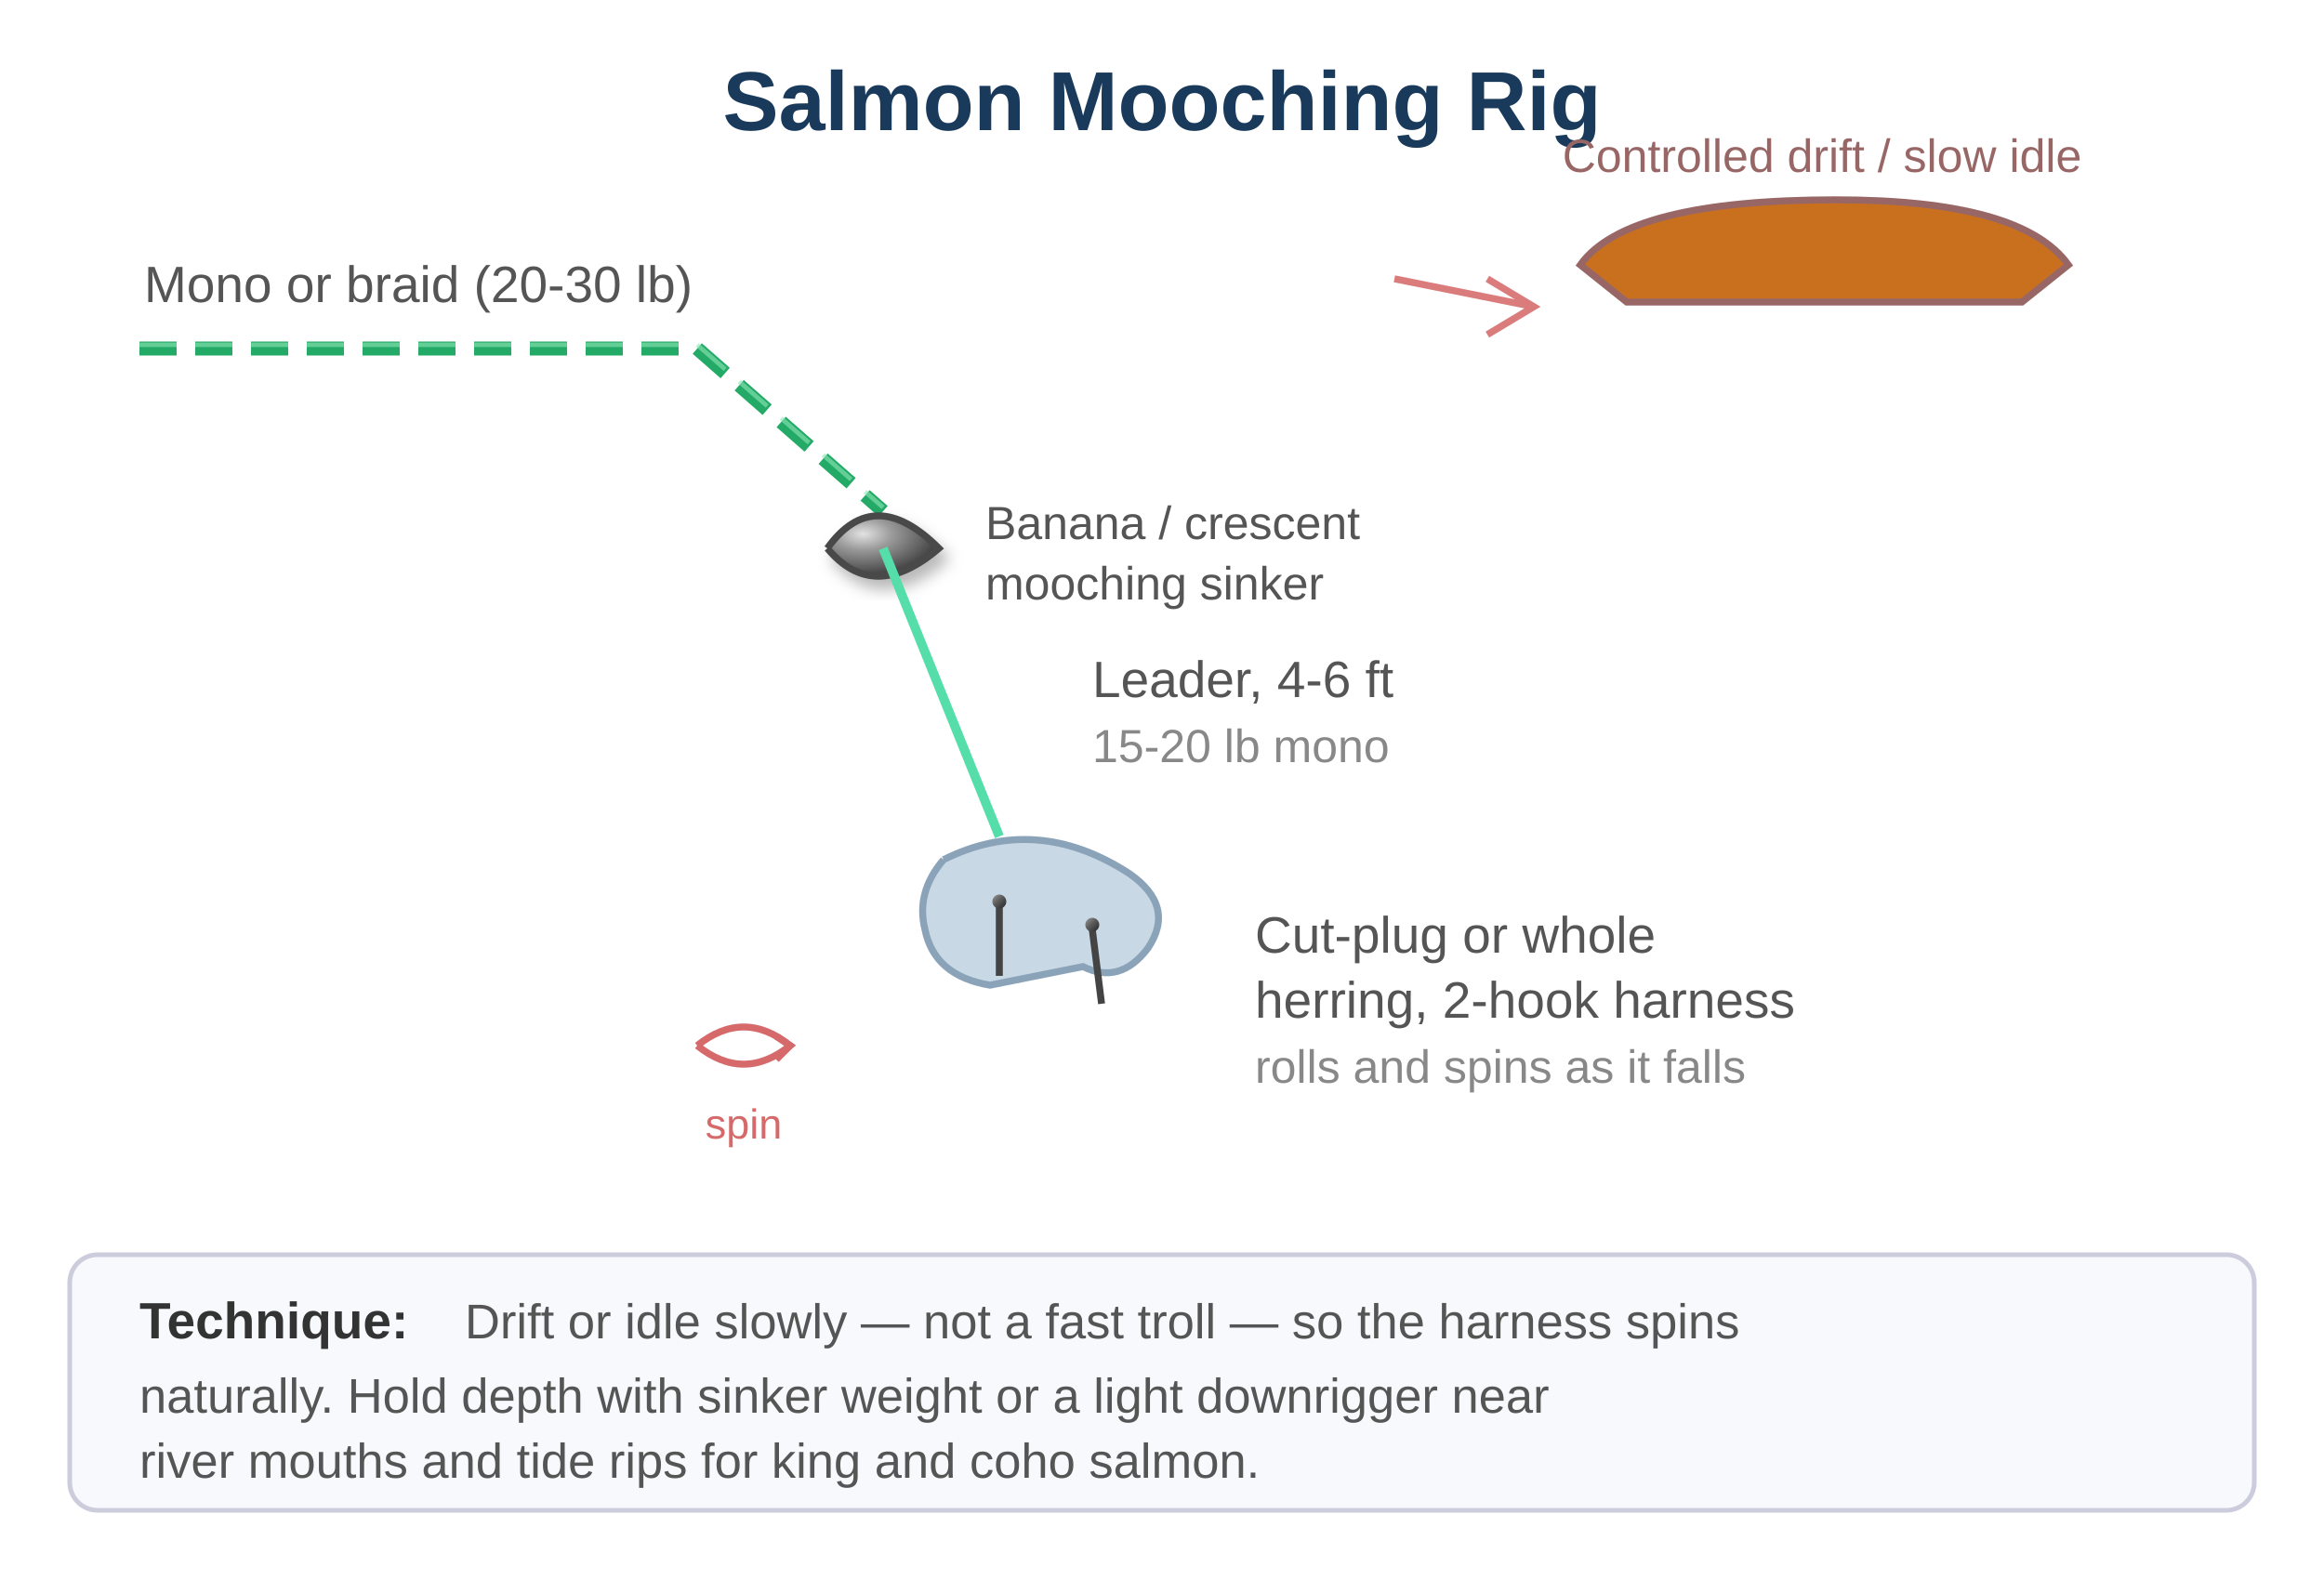
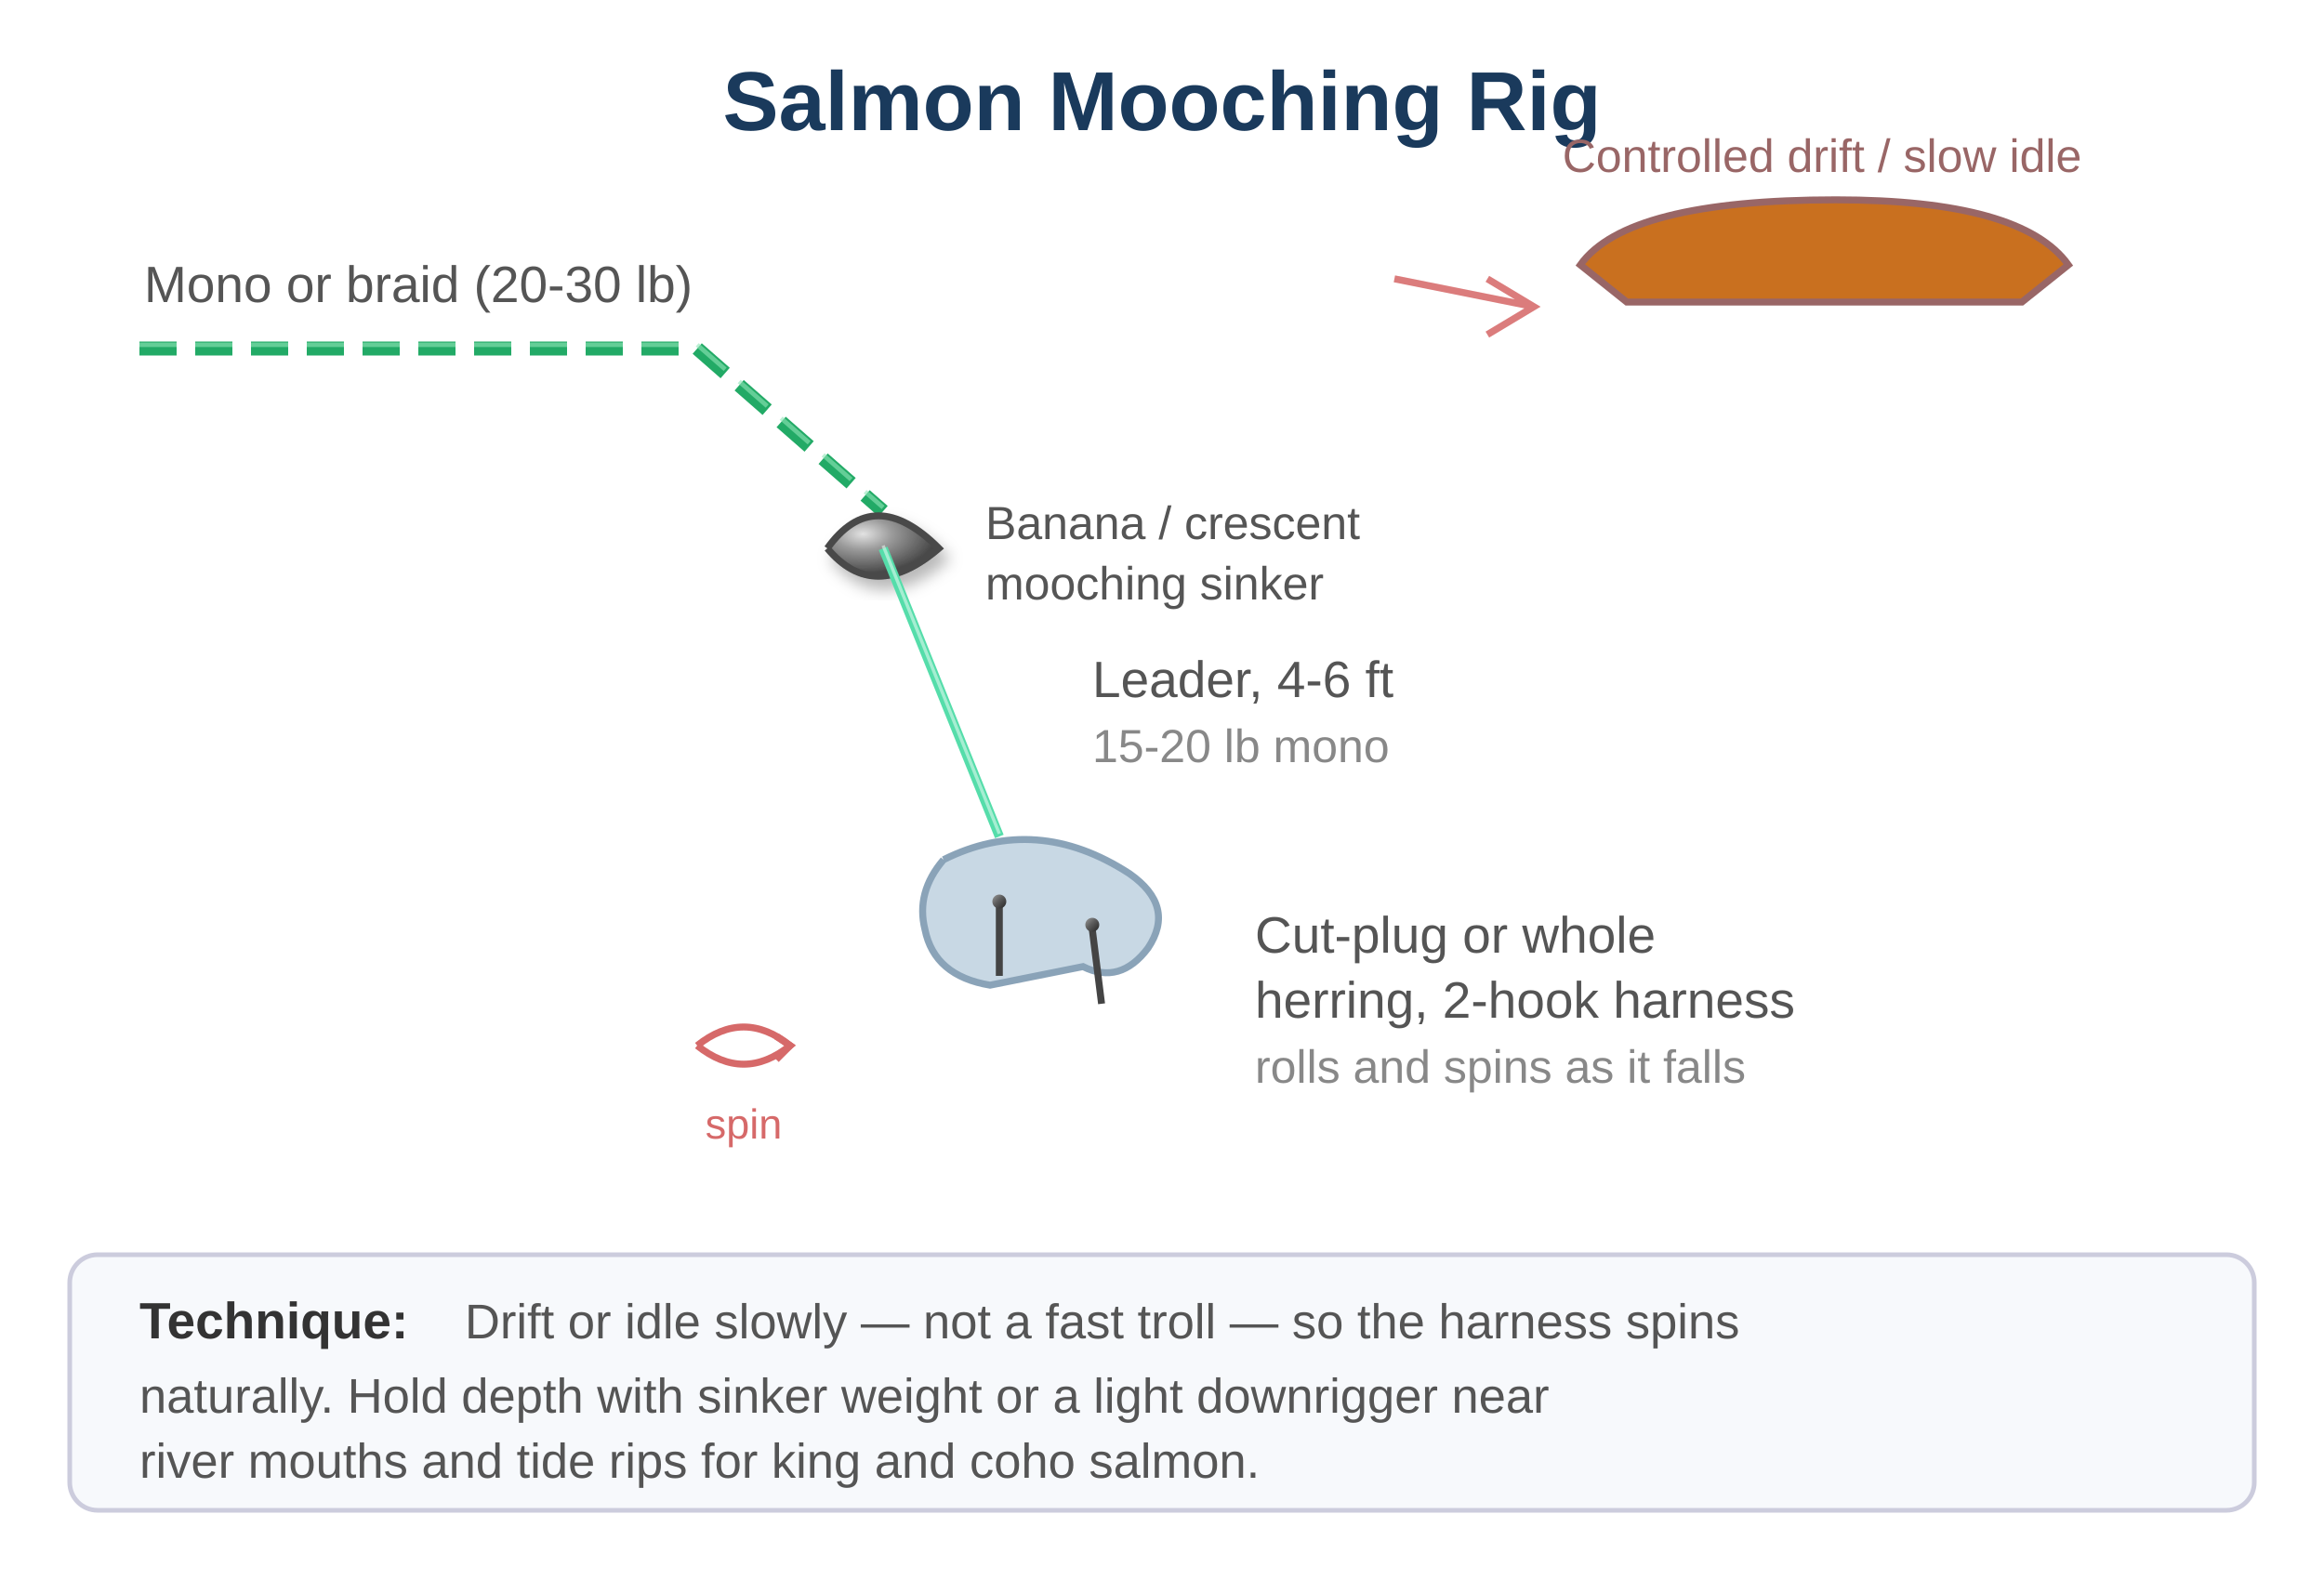
<svg xmlns="http://www.w3.org/2000/svg" viewBox="0 0 500 340" font-family="Arial, sans-serif">
  <defs>
    <radialGradient id="baitGrad" cx="35%" cy="30%" r="75%">
      <stop offset="0%" stop-color="#ffe4c4" />
      <stop offset="45%" stop-color="#e8b48a" />
      <stop offset="100%" stop-color="#b5794a" />
    </radialGradient>
    <filter id="glossBlur" x="-60%" y="-60%" width="220%" height="220%">
      <feGaussianBlur stdDeviation="1.1" />
    </filter>
  </defs>
  <defs>
    <linearGradient id="steelGrad" x1="0%" y1="0%" x2="100%" y2="100%">
      <stop offset="0%" stop-color="#f2f2f2" />
      <stop offset="35%" stop-color="#b8b8b8" />
      <stop offset="70%" stop-color="#6e6e6e" />
      <stop offset="100%" stop-color="#3d3d3d" />
    </linearGradient>
    <linearGradient id="steelGradDark" x1="0%" y1="0%" x2="100%" y2="100%">
      <stop offset="0%" stop-color="#9a9a9a" />
      <stop offset="45%" stop-color="#5c5c5c" />
      <stop offset="100%" stop-color="#242424" />
    </linearGradient>
    <radialGradient id="leadGrad" cx="32%" cy="30%" r="75%">
      <stop offset="0%" stop-color="#e2e2e2" />
      <stop offset="35%" stop-color="#9a9a9a" />
      <stop offset="75%" stop-color="#5c5c5c" />
      <stop offset="100%" stop-color="#333333" />
    </radialGradient>
    <filter id="softShadow" x="-40%" y="-40%" width="180%" height="180%">
      <feDropShadow dx="1.4" dy="2.2" stdDeviation="1.6" flood-color="#000000" flood-opacity="0.28" />
    </filter>
  </defs>
  <text x="250" y="28" text-anchor="middle" font-size="18" font-weight="bold" fill="#1a3a5c">Salmon Mooching Rig</text>
  <g transform="translate(340, 45)">
    <path d="M0 12 Q10 -2 55 -2 Q95 -2 105 12 L95 20 L10 20 Z" fill="#c9701f" stroke="#966" stroke-width="1.5" />
    <text x="52" y="-8" text-anchor="middle" font-size="10" fill="#966">Controlled drift / slow idle</text>
  </g>
  <path d="M300 60 L330 66 M320 60 L330 66 L320 72" fill="none" stroke="#c44" stroke-width="1.5" opacity="0.7" />
  <line x1="30" y1="75" x2="150" y2="75" stroke="#2a6" stroke-width="3" stroke-dasharray="8,4" />
  <line x1="30" y1="74.2" x2="150" y2="74.2" stroke="#8fe6b8" stroke-width="0.96" stroke-dasharray="8,4" opacity="0.6" />
  <text x="90" y="65" text-anchor="middle" font-size="11" fill="#555">Mono or braid (20-30 lb)</text>
  <line x1="150" y1="75" x2="190" y2="110" stroke="#2a6" stroke-width="3" stroke-dasharray="8,4" />
  <line x1="150" y1="74.2" x2="190" y2="109.2" stroke="#8fe6b8" stroke-width="0.96" stroke-dasharray="8,4" opacity="0.6" />
  <g transform="translate(178, 110)">
    <path d="M0 8 Q10 -6 24 8 Q10 20 0 8" fill="url(#leadGrad)" stroke="#4a4a4a" stroke-width="1.5" filter="url(#softShadow)" />
    <text x="34" y="6" font-size="10" fill="#555">Banana / crescent</text>
    <text x="34" y="19" font-size="10" fill="#555">mooching sinker</text>
  </g>
  <line x1="190" y1="118" x2="215" y2="180" stroke="#5da" stroke-width="2" />
+   <line x1="190" y1="117.4" x2="215" y2="179.4" stroke="#e8fbf3" stroke-width="0.70" opacity="0.55" />
  <text x="235" y="150" font-size="11" fill="#555">Leader, 4-6 ft</text>
  <text x="235" y="164" font-size="10" fill="#888">15-20 lb mono</text>
  <g transform="translate(195, 180)">
    <path d="M8 5 Q28 -5 48 8 Q58 15 52 24 Q46 32 38 28 L18 32 Q6 30 4 20 Q2 12 8 5" fill="#c8d8e4" stroke="#8aa3b8" stroke-width="1.5" />
    <line x1="20" y1="15" x2="20" y2="30" stroke="#444" stroke-width="1.5" />
    <circle cx="20" cy="14" r="1.5" fill="url(#steelGradDark)" />
    <line x1="40" y1="20" x2="42" y2="36" stroke="#444" stroke-width="1.5" />
    <circle cx="40" cy="19" r="1.5" fill="url(#steelGradDark)" />
  </g>
  <text x="270" y="205" font-size="11" fill="#555">Cut-plug or whole</text>
  <text x="270" y="219" font-size="11" fill="#555">herring, 2-hook harness</text>
  <text x="270" y="233" font-size="10" fill="#888">rolls and spins as it falls</text>
  <g transform="translate(150, 225)" opacity="0.8">
    <path d="M0 0 Q10 -8 20 0 Q10 8 0 0" fill="none" stroke="#c44" stroke-width="1.5" />
    <path d="M17 -2 L20 0 L17 3" fill="none" stroke="#c44" stroke-width="1.5" />
    <text x="10" y="20" text-anchor="middle" font-size="9" fill="#c44">spin</text>
  </g>
  <rect x="15" y="270" width="470" height="55" rx="6" fill="#f7f9fc" stroke="#ccd" stroke-width="1" />
  <text x="30" y="288" font-size="11" fill="#333" font-weight="bold">Technique:</text>
  <text x="100" y="288" font-size="10.5" fill="#555">Drift or idle slowly — not a fast troll — so the harness spins</text>
  <text x="30" y="304" font-size="10.5" fill="#555">naturally. Hold depth with sinker weight or a light downrigger near</text>
  <text x="30" y="318" font-size="10.5" fill="#555">river mouths and tide rips for king and coho salmon.</text>
</svg>
